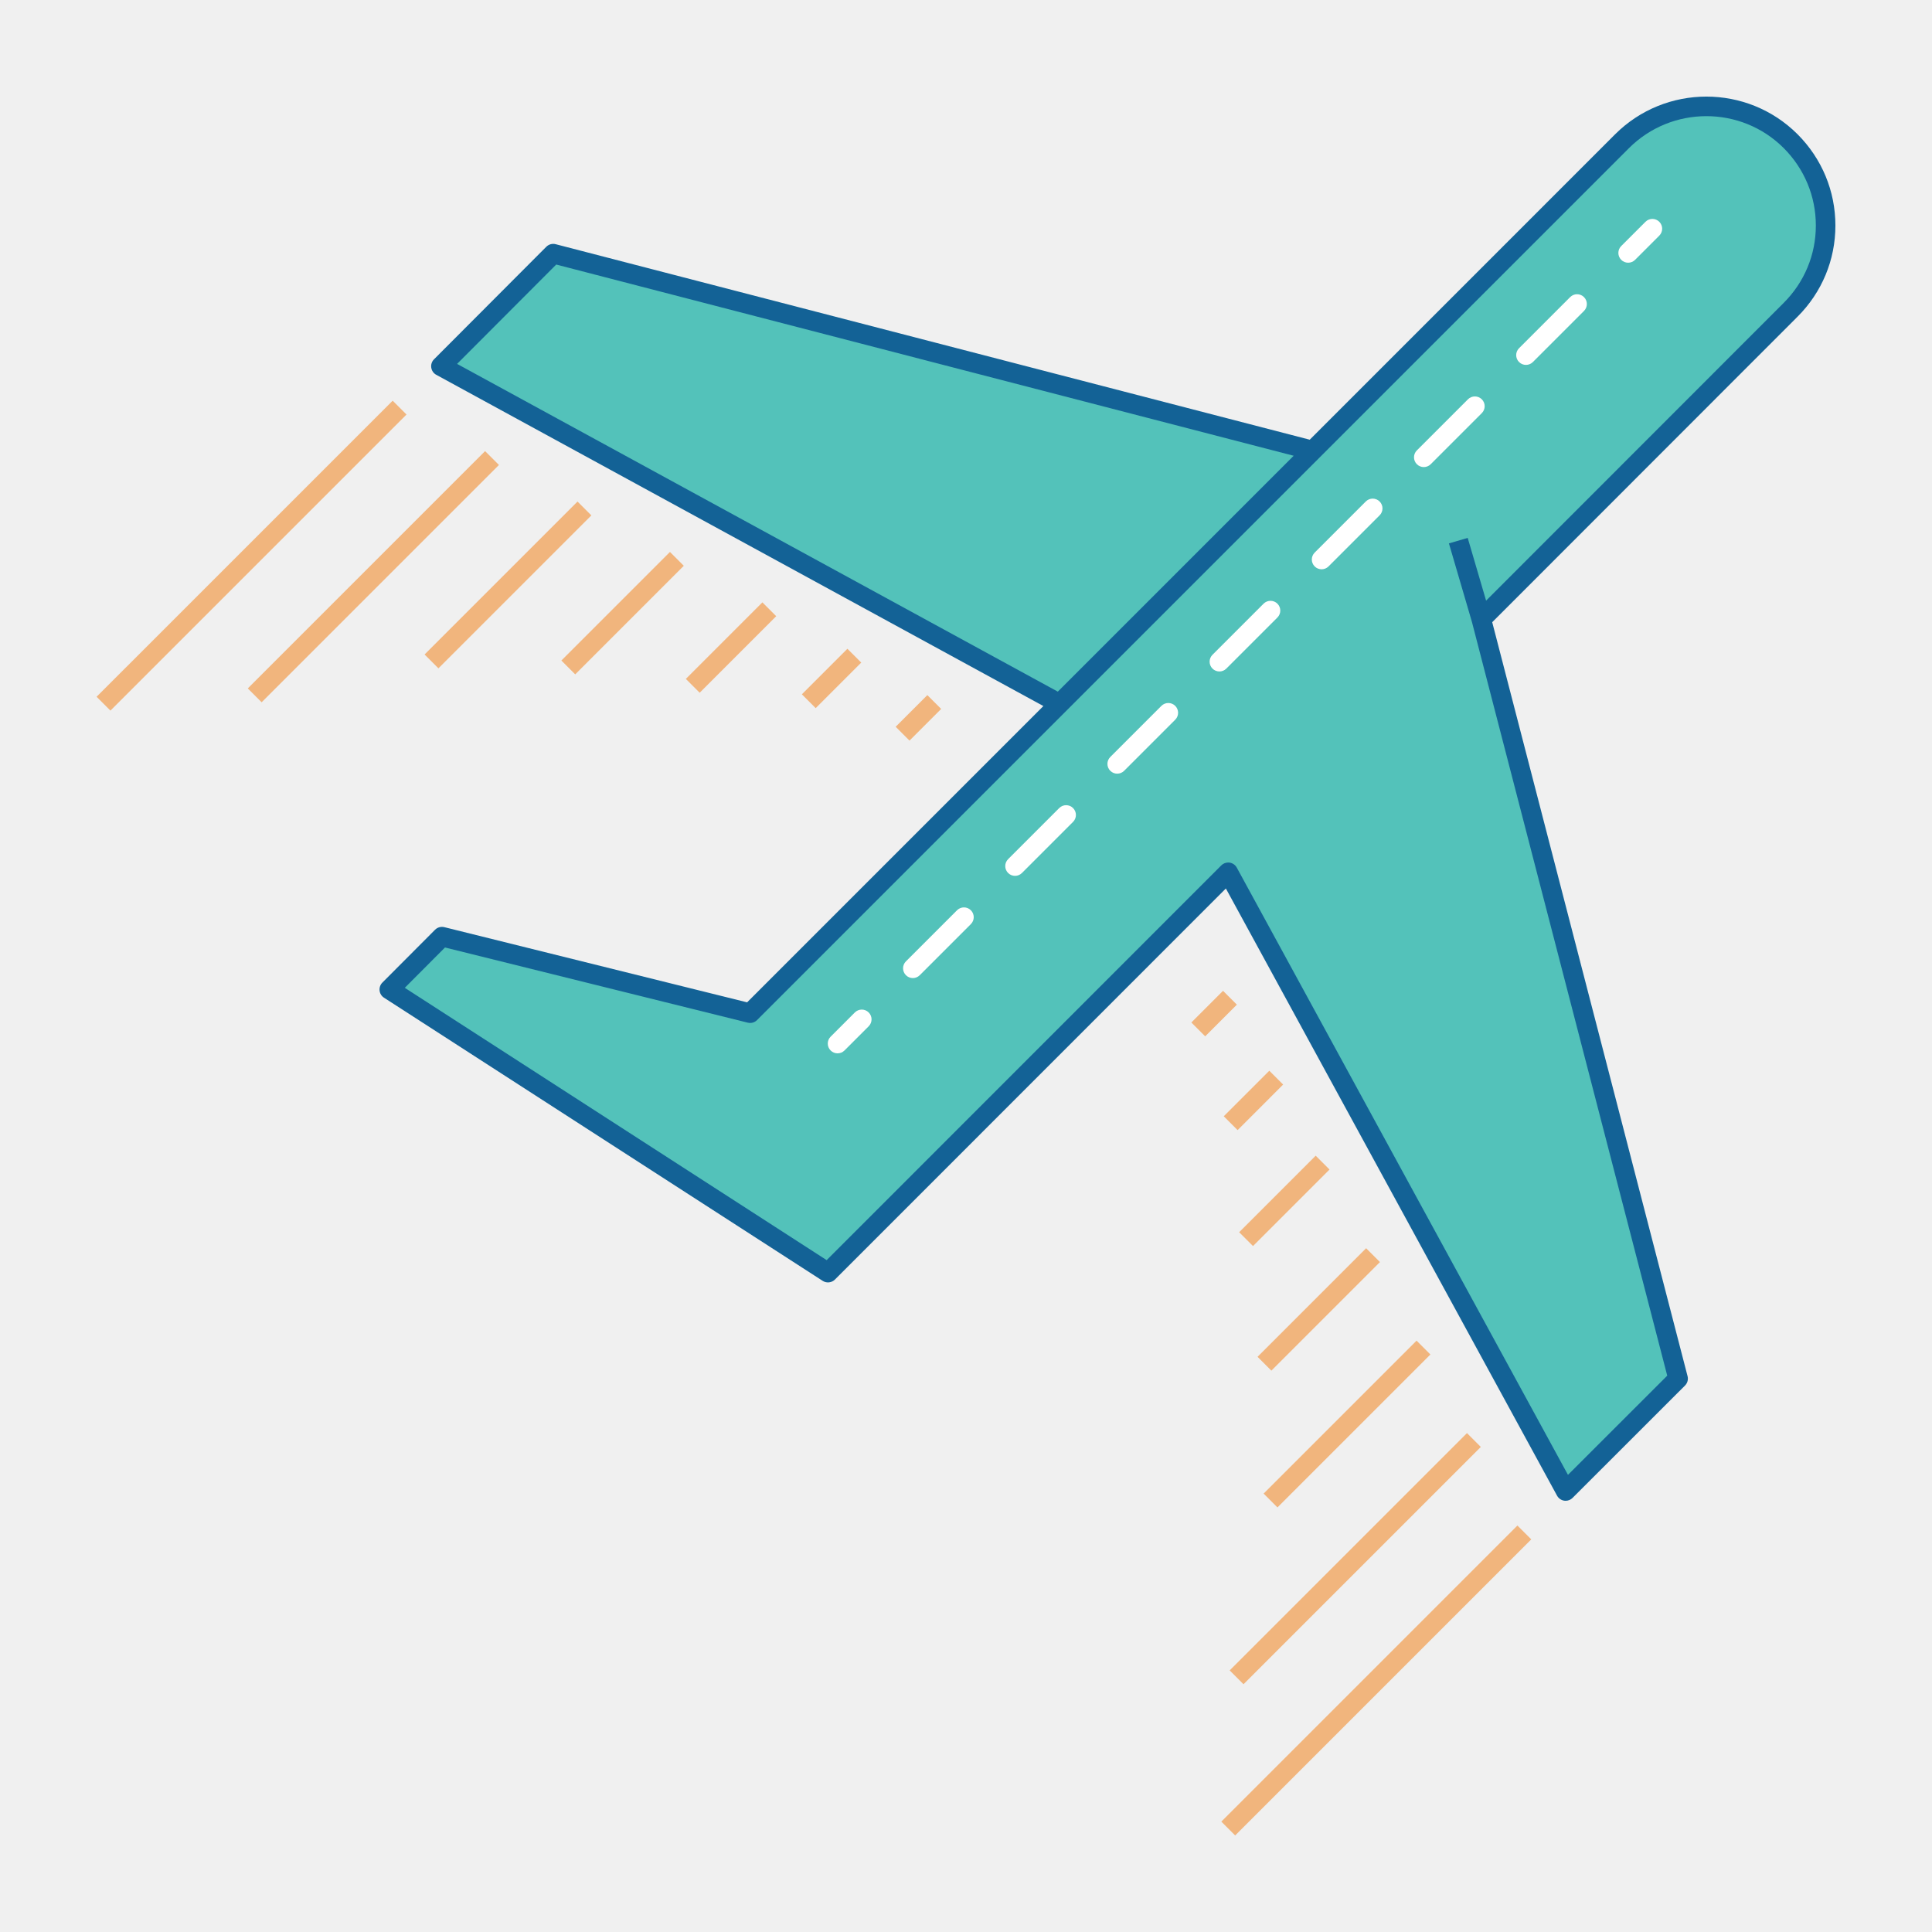
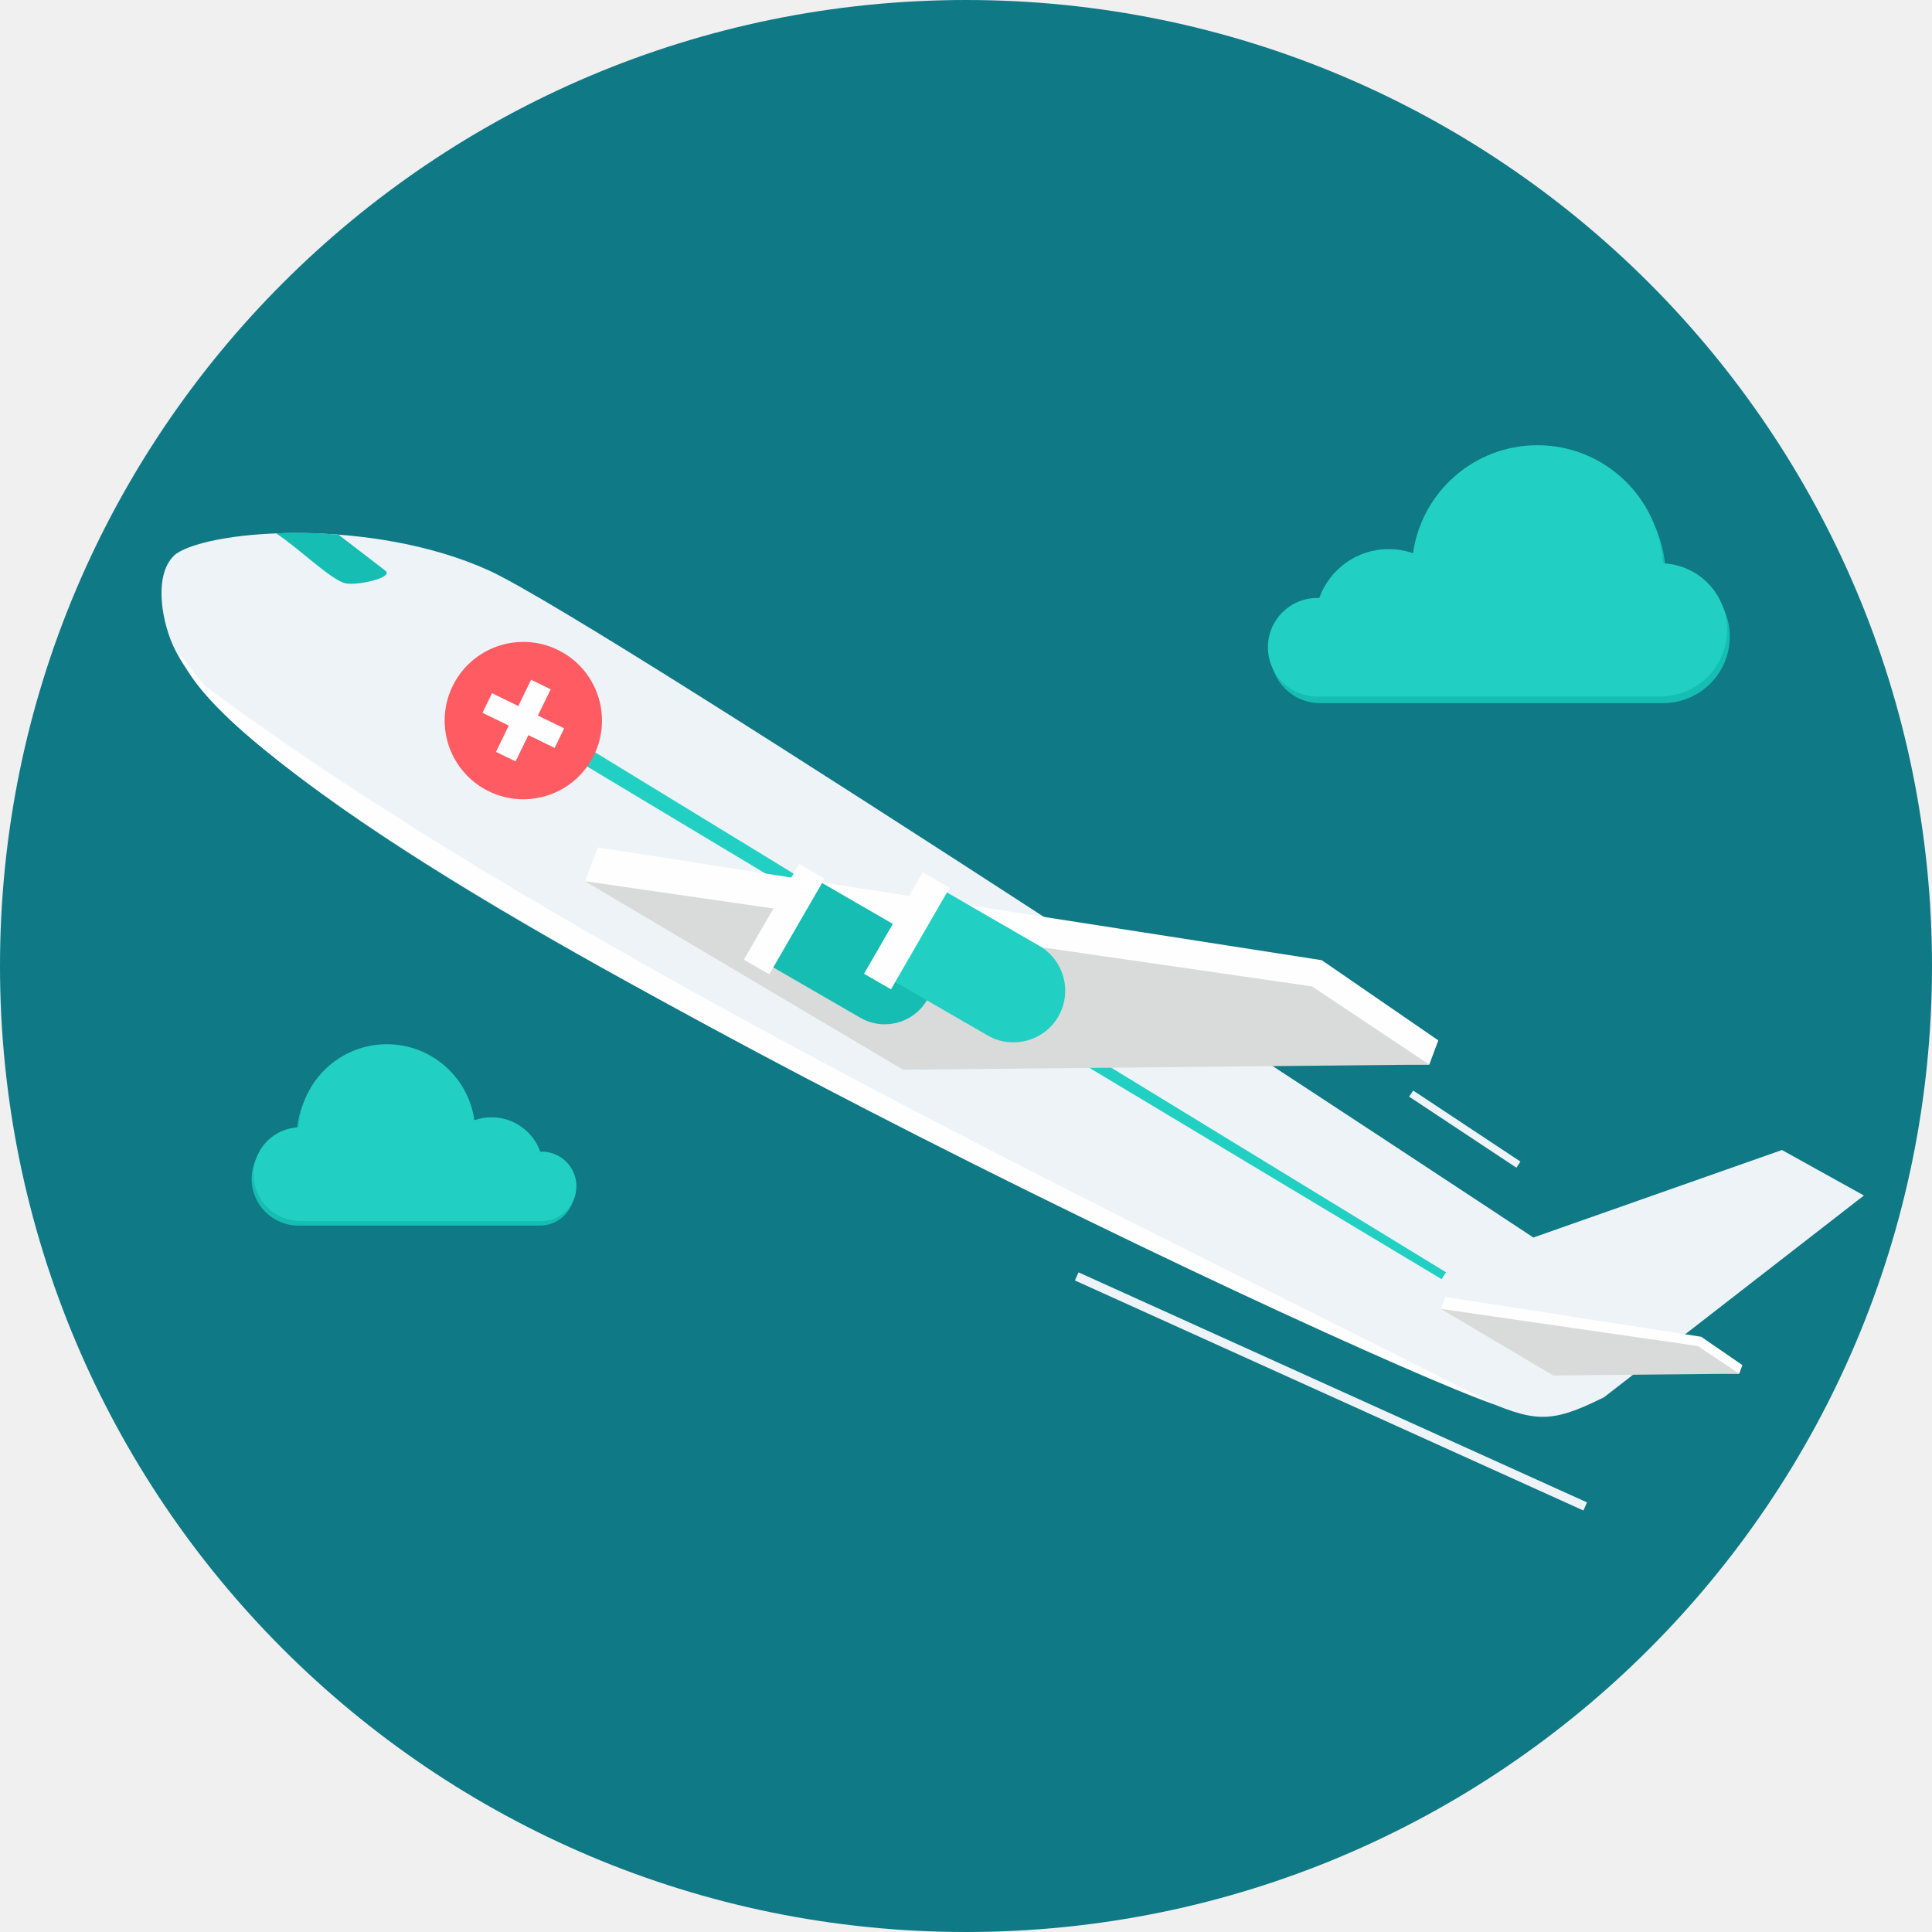
- <svg xmlns="http://www.w3.org/2000/svg" version="1.1" id="Layer_1" viewBox="0 0 100 100" enable-background="new 0 0 100 100" xml:space="preserve">
+ <svg xmlns="http://www.w3.org/2000/svg" version="1.1" id="Layer_1" viewBox="0 0 512 512" xml:space="preserve">
+   <circle style="fill:#0F7986;" cx="256" cy="256" r="256" />
+   <path style="fill:#EEF3F7;" d="M46.65,146.771c9.856-6.703,52.428-9.439,82.871,4.386c30.444,13.823,276.838,176.8,276.838,176.8  l65.875-23.192l21.722,12.056l-68.868,53.465c-14.595,7.258-18.468,6.634-34.022-0.198  C364.979,356.55,72.003,230.538,45.784,170.901C42.57,163.591,40.772,151.561,46.65,146.771L46.65,146.771z" />
+   <path style="fill:#21D0C3;" d="M155.197,197.835l227.997,139.32l-1.126,1.855L152.944,201.544L155.197,197.835L155.197,197.835z" />
+   <path style="fill:#FEFEFE;" d="M240.562,280.177l138.214,1.949l2.39-6.411l-30.886-21.253l-191.829-29.883l-3.413,8.958  L240.562,280.177L240.562,280.177z" />
+   <path style="fill:#D9DADA;" d="M239.332,283.477l139.445-1.352l-31.086-20.718l-192.653-27.871L239.332,283.477L239.332,283.477z" />
+   <path style="fill:#FEFEFE;" d="M55.198,182.417c-2.265-1.684-7.55-9.507-7.472-8.719c17.618,47.844,308.808,184.829,348.508,198.592  C313.031,329.592,151.999,254.371,55.198,182.417z" />
+   <path style="fill:#FF5B62;" d="M147.817,172.223c10.35,5.041,14.653,17.52,9.611,27.871c-5.041,10.35-17.521,14.653-27.871,9.611  c-10.351-5.043-14.653-17.521-9.611-27.871C124.989,171.483,137.467,167.179,147.817,172.223z" />
+   <path style="fill:#FEFEFE;" d="M140.749,180.141l5.19,2.528l-3.391,6.961l6.961,3.392l-2.528,5.19l-6.961-3.391l-3.391,6.961  l-5.191-2.528l3.391-6.961l-6.961-3.391l2.528-5.191l6.963,3.391L140.749,180.141z" />
  <g>
-     <path fill="#53C2BA" d="M83.951,7.314L67.945,23.322L28.636,13.13l-5.812,5.826l32.019,17.469L38.827,52.441l-15.95-3.96   l-2.726,2.734l22.706,14.656l20.715-20.72l17.466,32.022l5.821-5.817L76.674,32.052l16.003-16.012   c2.421-2.417,2.421-6.312,0.004-8.734C90.268,4.897,86.369,4.897,83.951,7.314z" />
-     <polygon fill="#53C2BA" points="28.636,13.13 22.823,18.956 54.842,36.425 67.945,23.322  " />
-     <g>
-       <rect x="2.184" y="28.253" transform="matrix(0.7071 -0.7071 0.7071 0.7071 -16.5225 17.6312)" fill="#F1B57D" width="21.673" height="1.013" />
-       <rect x="10.64" y="29.342" transform="matrix(0.7071 -0.7071 0.7071 0.7071 -15.4458 22.4088)" fill="#F1B57D" width="17.371" height="1.013" />
-       <rect x="20.695" y="29.769" transform="matrix(0.7071 -0.7071 0.7071 0.7071 -13.7068 27.4606)" fill="#F1B57D" width="11.196" height="1.013" />
-       <rect x="28.251" y="31.231" transform="matrix(0.7071 -0.7071 0.7071 0.7071 -13.003 32.0813)" fill="#F1B57D" width="7.948" height="1.013" />
-       <rect x="35.037" y="33.012" transform="matrix(0.7071 -0.7071 0.7071 0.7071 -12.6183 36.572)" fill="#F1B57D" width="5.603" height="1.013" />
-       <rect x="41.375" y="34.611" transform="matrix(0.7071 -0.7071 0.7071 0.7071 -12.2254 40.72)" fill="#F1B57D" width="3.334" height="1.013" />
-       <rect x="46.378" y="36.648" transform="matrix(0.7071 -0.7071 0.7071 0.7071 -12.3484 44.4978)" fill="#F1B57D" width="2.319" height="1.013" />
-     </g>
-     <g>
-       <rect x="60.401" y="86.473" transform="matrix(0.7071 -0.7071 0.7071 0.7071 -40.6388 75.8509)" fill="#F1B57D" width="21.674" height="1.013" />
-       <rect x="61.463" y="80.167" transform="matrix(0.7071 -0.7071 0.7071 0.7071 -36.4988 73.2337)" fill="#F1B57D" width="17.37" height="1.013" />
-       <rect x="64.124" y="73.199" transform="matrix(0.7071 -0.7071 0.7071 0.7071 -31.6969 70.891)" fill="#F1B57D" width="11.196" height="1.013" />
-       <rect x="64.285" y="67.267" transform="matrix(0.7071 -0.7071 0.7071 0.7071 -27.9301 68.1193)" fill="#F1B57D" width="7.948" height="1.013" />
-       <rect x="63.677" y="61.653" transform="matrix(0.7071 -0.7071 0.7071 0.7071 -24.4823 65.2101)" fill="#F1B57D" width="5.602" height="1.013" />
-       <rect x="63.212" y="56.449" transform="matrix(0.7071 -0.7071 0.7071 0.7071 -21.271 62.5603)" fill="#F1B57D" width="3.334" height="1.013" />
-       <rect x="61.683" y="51.954" transform="matrix(0.7071 -0.7071 0.7071 0.7071 -18.6886 59.804)" fill="#F1B57D" width="2.319" height="1.013" />
-     </g>
-     <g>
-       <path fill="#FFFFFF" d="M85.885,11.48c-0.198-0.198-0.518-0.198-0.716,0l-1.254,1.254c-0.198,0.198-0.198,0.518,0,0.716    c0.099,0.099,0.229,0.148,0.358,0.148s0.259-0.049,0.358-0.148l1.254-1.254C86.083,11.998,86.083,11.678,85.885,11.48z" />
-       <path fill="#FFFFFF" d="M54.825,41.825l-2.645,2.645c-0.198,0.198-0.198,0.518,0,0.716c0.099,0.099,0.228,0.148,0.358,0.148    c0.13,0,0.259-0.049,0.358-0.148l2.645-2.645c0.198-0.198,0.198-0.518,0-0.716C55.343,41.627,55.023,41.627,54.825,41.825z" />
-       <path fill="#FFFFFF" d="M65.403,31.246l-2.645,2.645c-0.198,0.198-0.198,0.518,0,0.716c0.099,0.099,0.228,0.148,0.358,0.148    s0.259-0.049,0.358-0.148l2.645-2.645c0.198-0.198,0.198-0.518,0-0.716C65.922,31.049,65.601,31.049,65.403,31.246z" />
-       <path fill="#FFFFFF" d="M70.693,25.957l-2.645,2.645c-0.198,0.198-0.198,0.518,0,0.716c0.099,0.099,0.229,0.148,0.358,0.148    s0.259-0.049,0.358-0.148l2.645-2.645c0.198-0.198,0.198-0.518,0-0.716C71.211,25.759,70.891,25.759,70.693,25.957z" />
-       <path fill="#FFFFFF" d="M81.271,15.378l-2.645,2.645c-0.198,0.198-0.198,0.518,0,0.716c0.099,0.099,0.229,0.148,0.358,0.148    s0.259-0.049,0.358-0.148l2.645-2.645c0.198-0.198,0.198-0.518,0-0.716C81.789,15.18,81.469,15.18,81.271,15.378z" />
-       <path fill="#FFFFFF" d="M75.982,20.667l-2.645,2.645c-0.198,0.198-0.198,0.518,0,0.716c0.099,0.099,0.229,0.148,0.358,0.148    s0.259-0.049,0.358-0.148l2.645-2.645c0.198-0.198,0.198-0.518,0-0.716C76.5,20.47,76.18,20.47,75.982,20.667z" />
-       <path fill="#FFFFFF" d="M60.114,36.536l-2.645,2.645c-0.198,0.198-0.198,0.518,0,0.716c0.099,0.099,0.228,0.148,0.358,0.148    c0.13,0,0.259-0.049,0.358-0.148l2.645-2.645c0.198-0.198,0.198-0.518,0-0.716C60.633,36.338,60.312,36.338,60.114,36.536z" />
-       <path fill="#FFFFFF" d="M49.536,47.115l-2.645,2.645c-0.198,0.198-0.198,0.518,0,0.716c0.099,0.099,0.228,0.149,0.358,0.149    c0.13,0,0.259-0.05,0.358-0.149l2.645-2.645c0.198-0.198,0.198-0.518,0-0.716C50.054,46.917,49.734,46.917,49.536,47.115z" />
-       <path fill="#FFFFFF" d="M44.247,52.404l-1.253,1.253c-0.198,0.198-0.198,0.518,0,0.716c0.099,0.099,0.229,0.148,0.358,0.148    c0.13,0,0.259-0.049,0.358-0.148l1.253-1.253c0.198-0.198,0.198-0.518,0-0.716S44.445,52.207,44.247,52.404z" />
-     </g>
-     <path fill="#136296" d="M95,11.674c0-1.781-0.696-3.459-1.961-4.727c-2.604-2.6-6.841-2.596-9.446,0.009L67.792,22.759   L28.763,12.64c-0.173-0.046-0.359,0.005-0.486,0.132l-5.813,5.826c-0.113,0.113-0.166,0.273-0.142,0.43   c0.023,0.158,0.118,0.296,0.259,0.372l31.424,17.145L38.671,51.881L22.999,47.99c-0.173-0.042-0.355,0.008-0.481,0.134   l-2.726,2.734c-0.108,0.108-0.161,0.26-0.145,0.412c0.016,0.152,0.1,0.289,0.229,0.371l22.706,14.656   c0.199,0.129,0.463,0.102,0.633-0.067l20.236-20.242l17.142,31.428c0.077,0.14,0.214,0.236,0.372,0.259   c0.024,0.003,0.048,0.005,0.072,0.005c0.133,0,0.262-0.052,0.358-0.148l5.821-5.817c0.127-0.127,0.177-0.312,0.132-0.485   L77.237,32.205l15.797-15.807C94.302,15.133,95,13.456,95,11.674z M28.79,13.693l38.171,9.897L54.752,35.799L23.659,18.835   L28.79,13.693z M76.92,31.089l-0.952-3.248l-0.972,0.285l1.192,4.069l0,0l10.108,39.009l-5.138,5.134L64.016,44.908   c-0.077-0.14-0.215-0.236-0.372-0.259c-0.024-0.003-0.048-0.005-0.072-0.005c-0.134,0-0.263,0.053-0.358,0.148L42.788,65.224   L20.952,51.129l2.081-2.087l15.672,3.891c0.173,0.043,0.355-0.008,0.48-0.134L55.2,36.783L68.303,23.68L84.31,7.672   c2.21-2.21,5.805-2.213,8.013-0.009c1.074,1.076,1.665,2.5,1.665,4.011c0,1.511-0.593,2.934-1.668,4.007L76.92,31.089z" />
+     <path style="fill:#15BDB2;" d="M89.696,141.686l12.422,9.548c2.241,1.721-6.446,3.851-10.214,3.413   c-3.766-0.436-13.126-9.779-18.75-13.293C78.845,141.053,83.194,141.189,89.696,141.686L89.696,141.686z" />
+     <path style="fill:#15BDB2;" d="M213.537,231.499l27.42,15.854c6.152,3.557,8.276,11.5,4.719,17.652l-0.001,0.001   c-3.557,6.153-11.5,8.276-17.652,4.719l-27.42-15.854L213.537,231.499L213.537,231.499z" />
+   </g>
+   <rect x="203.943" y="228.941" transform="matrix(0.8657 0.5005 -0.5005 0.8657 149.8252 -71.3155)" style="fill:#FEFEFE;" width="7.776" height="29.293" />
+   <path style="fill:#21D0C3;" d="M246.373,233.858l29.083,16.816c6.527,3.774,8.778,12.198,5.005,18.723v0.001  c-3.774,6.525-12.198,8.778-18.723,5.005l-29.085-16.816L246.373,233.858L246.373,233.858z" />
+   <g>
+     <rect x="236.199" y="231.144" transform="matrix(0.8657 0.5005 -0.5005 0.8657 155.7352 -87.1633)" style="fill:#FEFEFE;" width="8.248" height="31.068" />
+     <path style="fill:#FEFEFE;" d="M412.073,363.349l48.84,0.689l0.845-2.266l-10.914-7.51l-67.786-10.559l-1.207,3.165   L412.073,363.349L412.073,363.349z" />
+   </g>
+   <path style="fill:#D9DADA;" d="M411.639,364.515l49.275-0.477l-10.984-7.322l-68.078-9.849L411.639,364.515z" />
+   <path style="fill:#15BDB2;" d="M349.799,160.211c0.183,0,0.365,0.004,0.548,0.012c2.701-7.553,9.916-12.956,18.396-12.956  c2.26,0,4.429,0.384,6.447,1.092c2.274-16.177,16.169-28.626,32.974-28.626c17.722,0,32.212,13.846,33.24,31.311  c9.452,0.339,17.007,8.105,17.007,17.638c0,9.75-7.903,17.652-17.651,17.652c-31.268,0-59.871,0-90.961,0  c-7.215,0-13.063-5.848-13.063-13.061C336.735,166.058,342.584,160.211,349.799,160.211z" />
+   <path style="fill:#21D0C3;" d="M349.07,158.465c0.184,0,0.366,0.005,0.548,0.012c2.701-7.552,9.917-12.956,18.397-12.956  c2.26,0,4.429,0.385,6.447,1.092c2.274-16.177,16.169-28.626,32.973-28.626c17.722,0,32.212,13.846,33.241,31.311  c9.452,0.339,17.006,8.105,17.006,17.638c0,9.75-7.902,17.652-17.651,17.652c-31.267,0-59.871,0-90.961,0  c-7.214,0-13.061-5.848-13.061-13.06C336.01,164.312,341.856,158.465,349.07,158.465z" />
+   <path style="fill:#15BDB2;" d="M143.059,306.427c-0.13,0-0.258,0.004-0.386,0.009c-1.899-5.313-6.973-9.112-12.937-9.112  c-1.589,0-3.116,0.271-4.535,0.768c-1.6-11.378-11.371-20.132-23.189-20.132c-12.465,0-22.655,9.738-23.377,22.02  c-6.647,0.24-11.961,5.701-11.961,12.406c0,6.856,5.558,12.414,12.414,12.414c21.99,0,42.107,0,63.971,0  c5.073,0,9.186-4.113,9.186-9.186C152.246,310.539,148.133,306.427,143.059,306.427L143.059,306.427z" />
+   <path style="fill:#21D0C3;" d="M143.571,305.199c-0.13,0-0.258,0.004-0.385,0.008c-1.899-5.311-6.974-9.11-12.938-9.11  c-1.589,0-3.116,0.269-4.535,0.768c-1.599-11.378-11.371-20.134-23.189-20.134c-12.465,0-22.655,9.739-23.377,22.021  c-6.647,0.239-11.961,5.699-11.961,12.404c0,6.857,5.558,12.414,12.414,12.414c21.99,0,42.107,0,63.971,0  c5.073,0,9.186-4.112,9.186-9.185C152.757,309.311,148.644,305.199,143.571,305.199L143.571,305.199z" />
+   <g>
+     <path style="fill:#EEF3F7;" d="M285.824,337.187l134.756,60.965l-0.963,2.147l-134.756-60.965L285.824,337.187z" />
+     <path style="fill:#EEF3F7;" d="M374.509,289l28.426,18.833l-1.073,1.62l-28.427-18.833L374.509,289z" />
  </g>
</svg>
